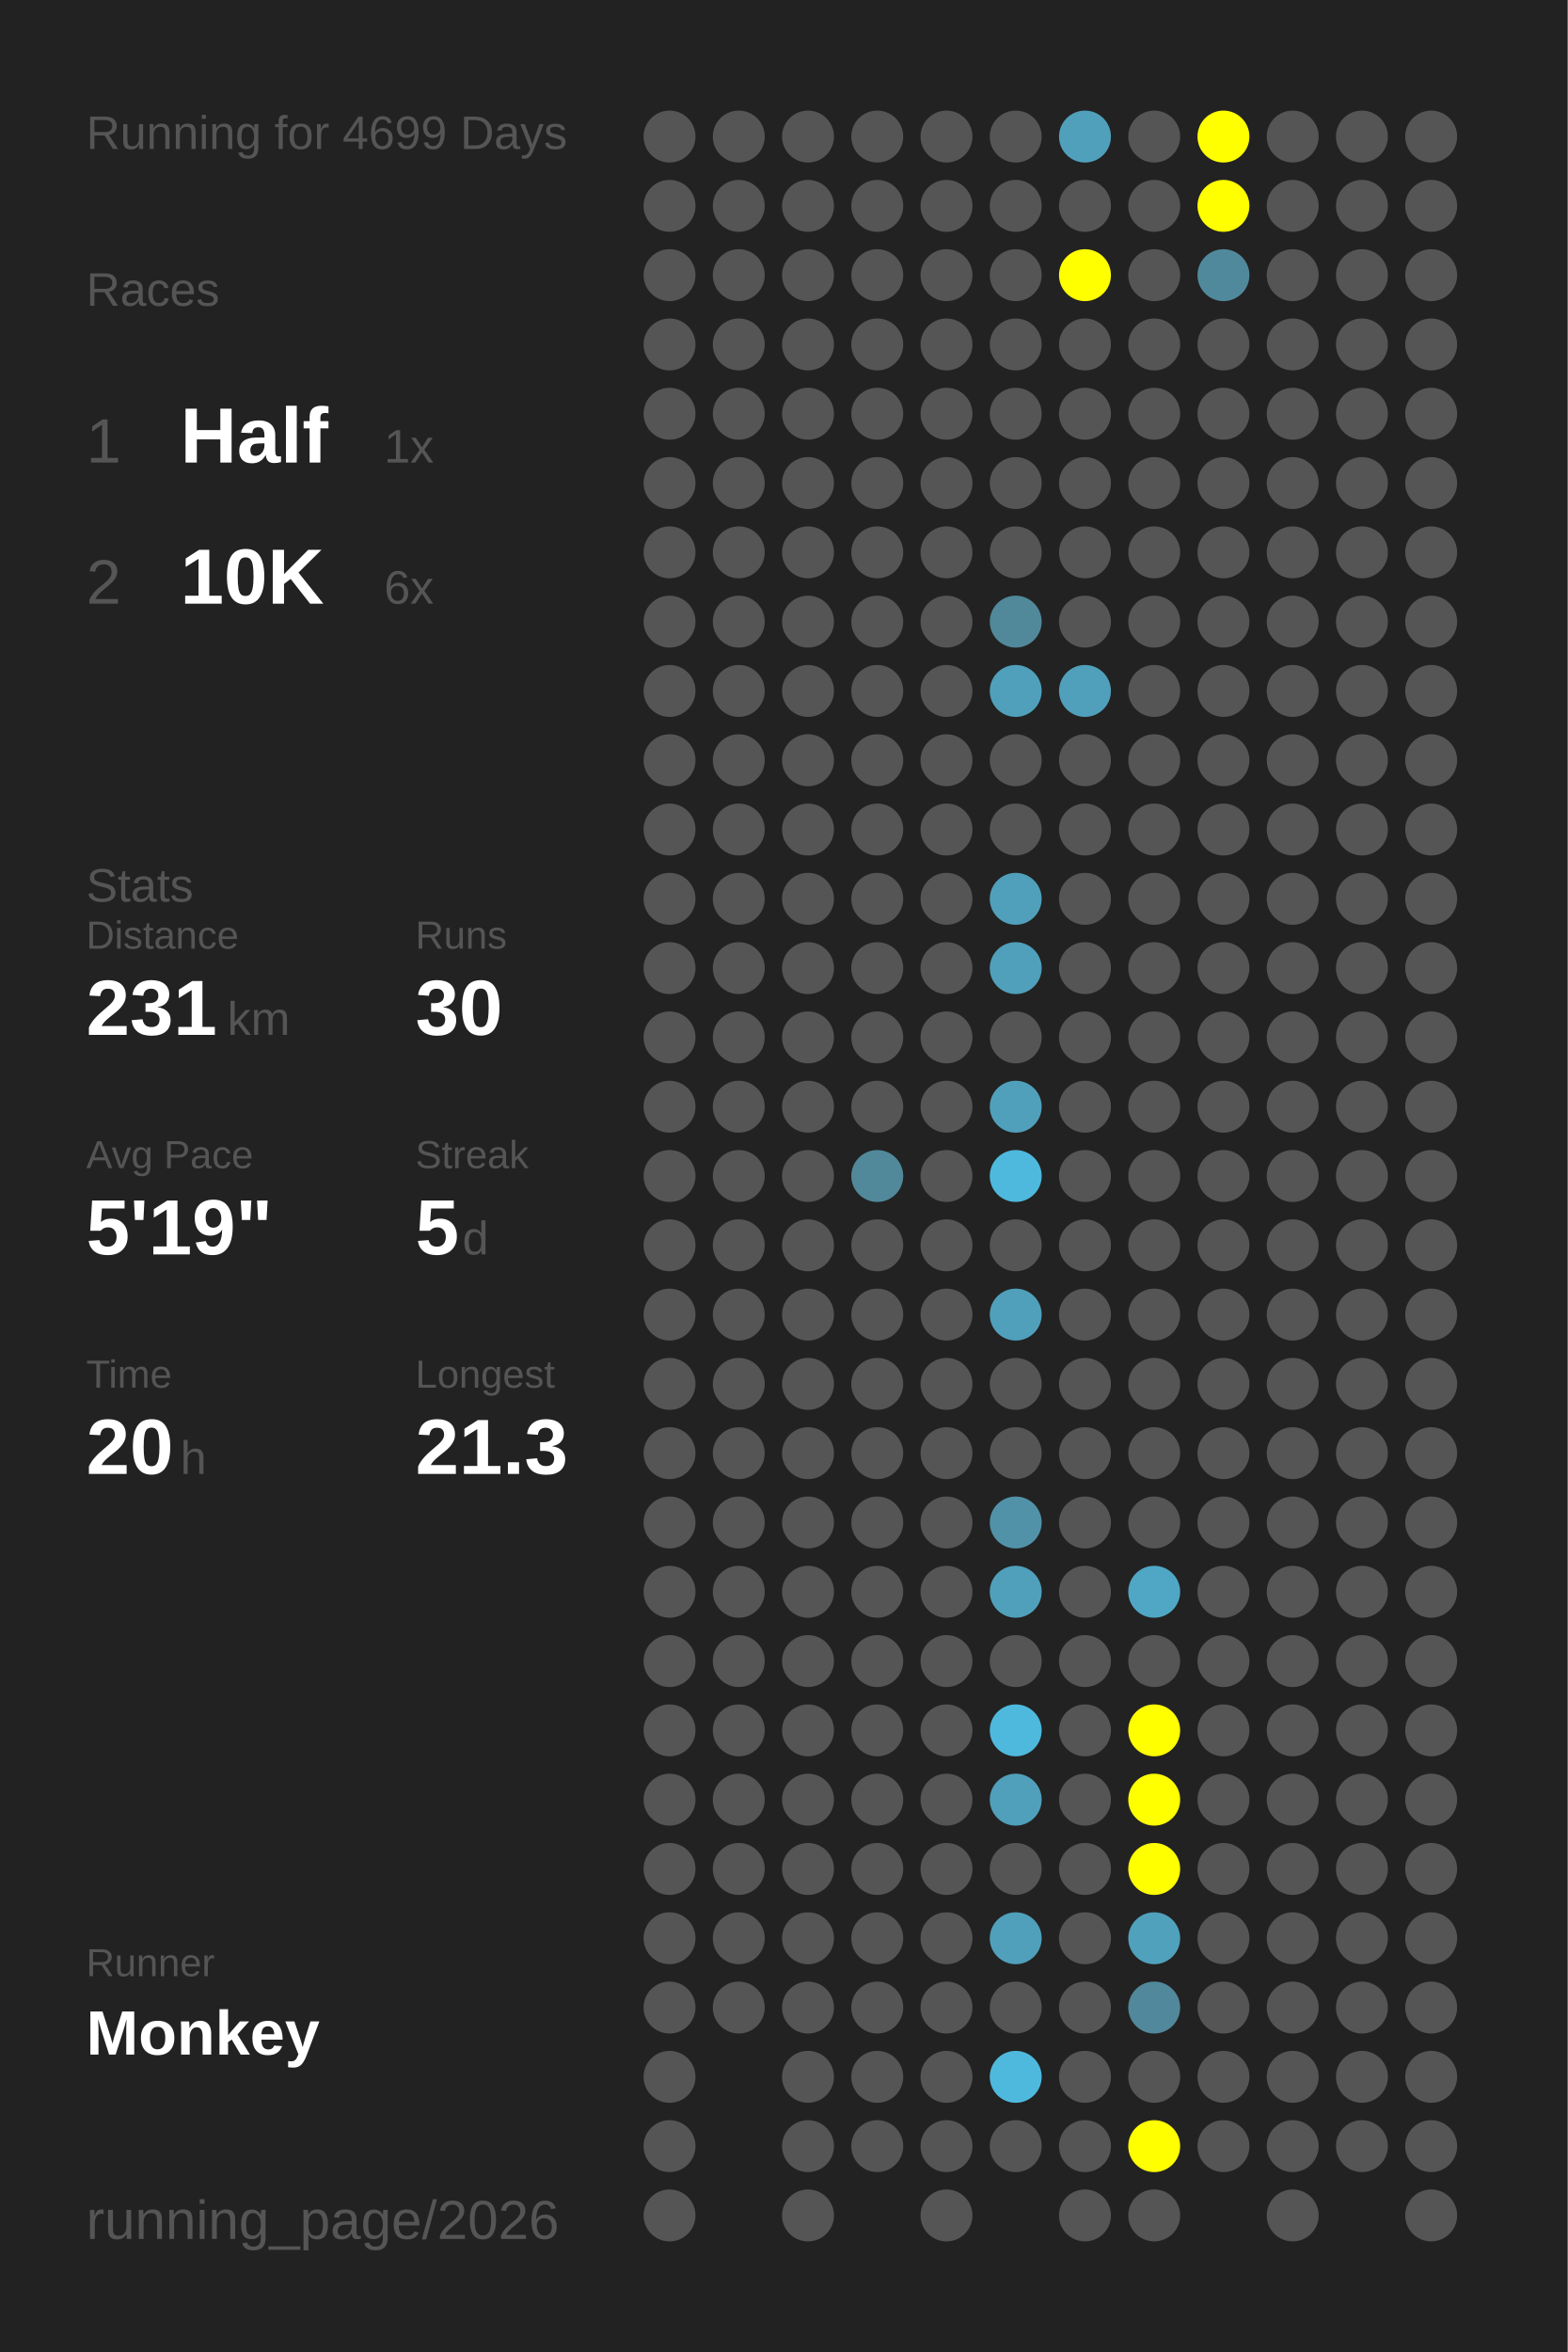
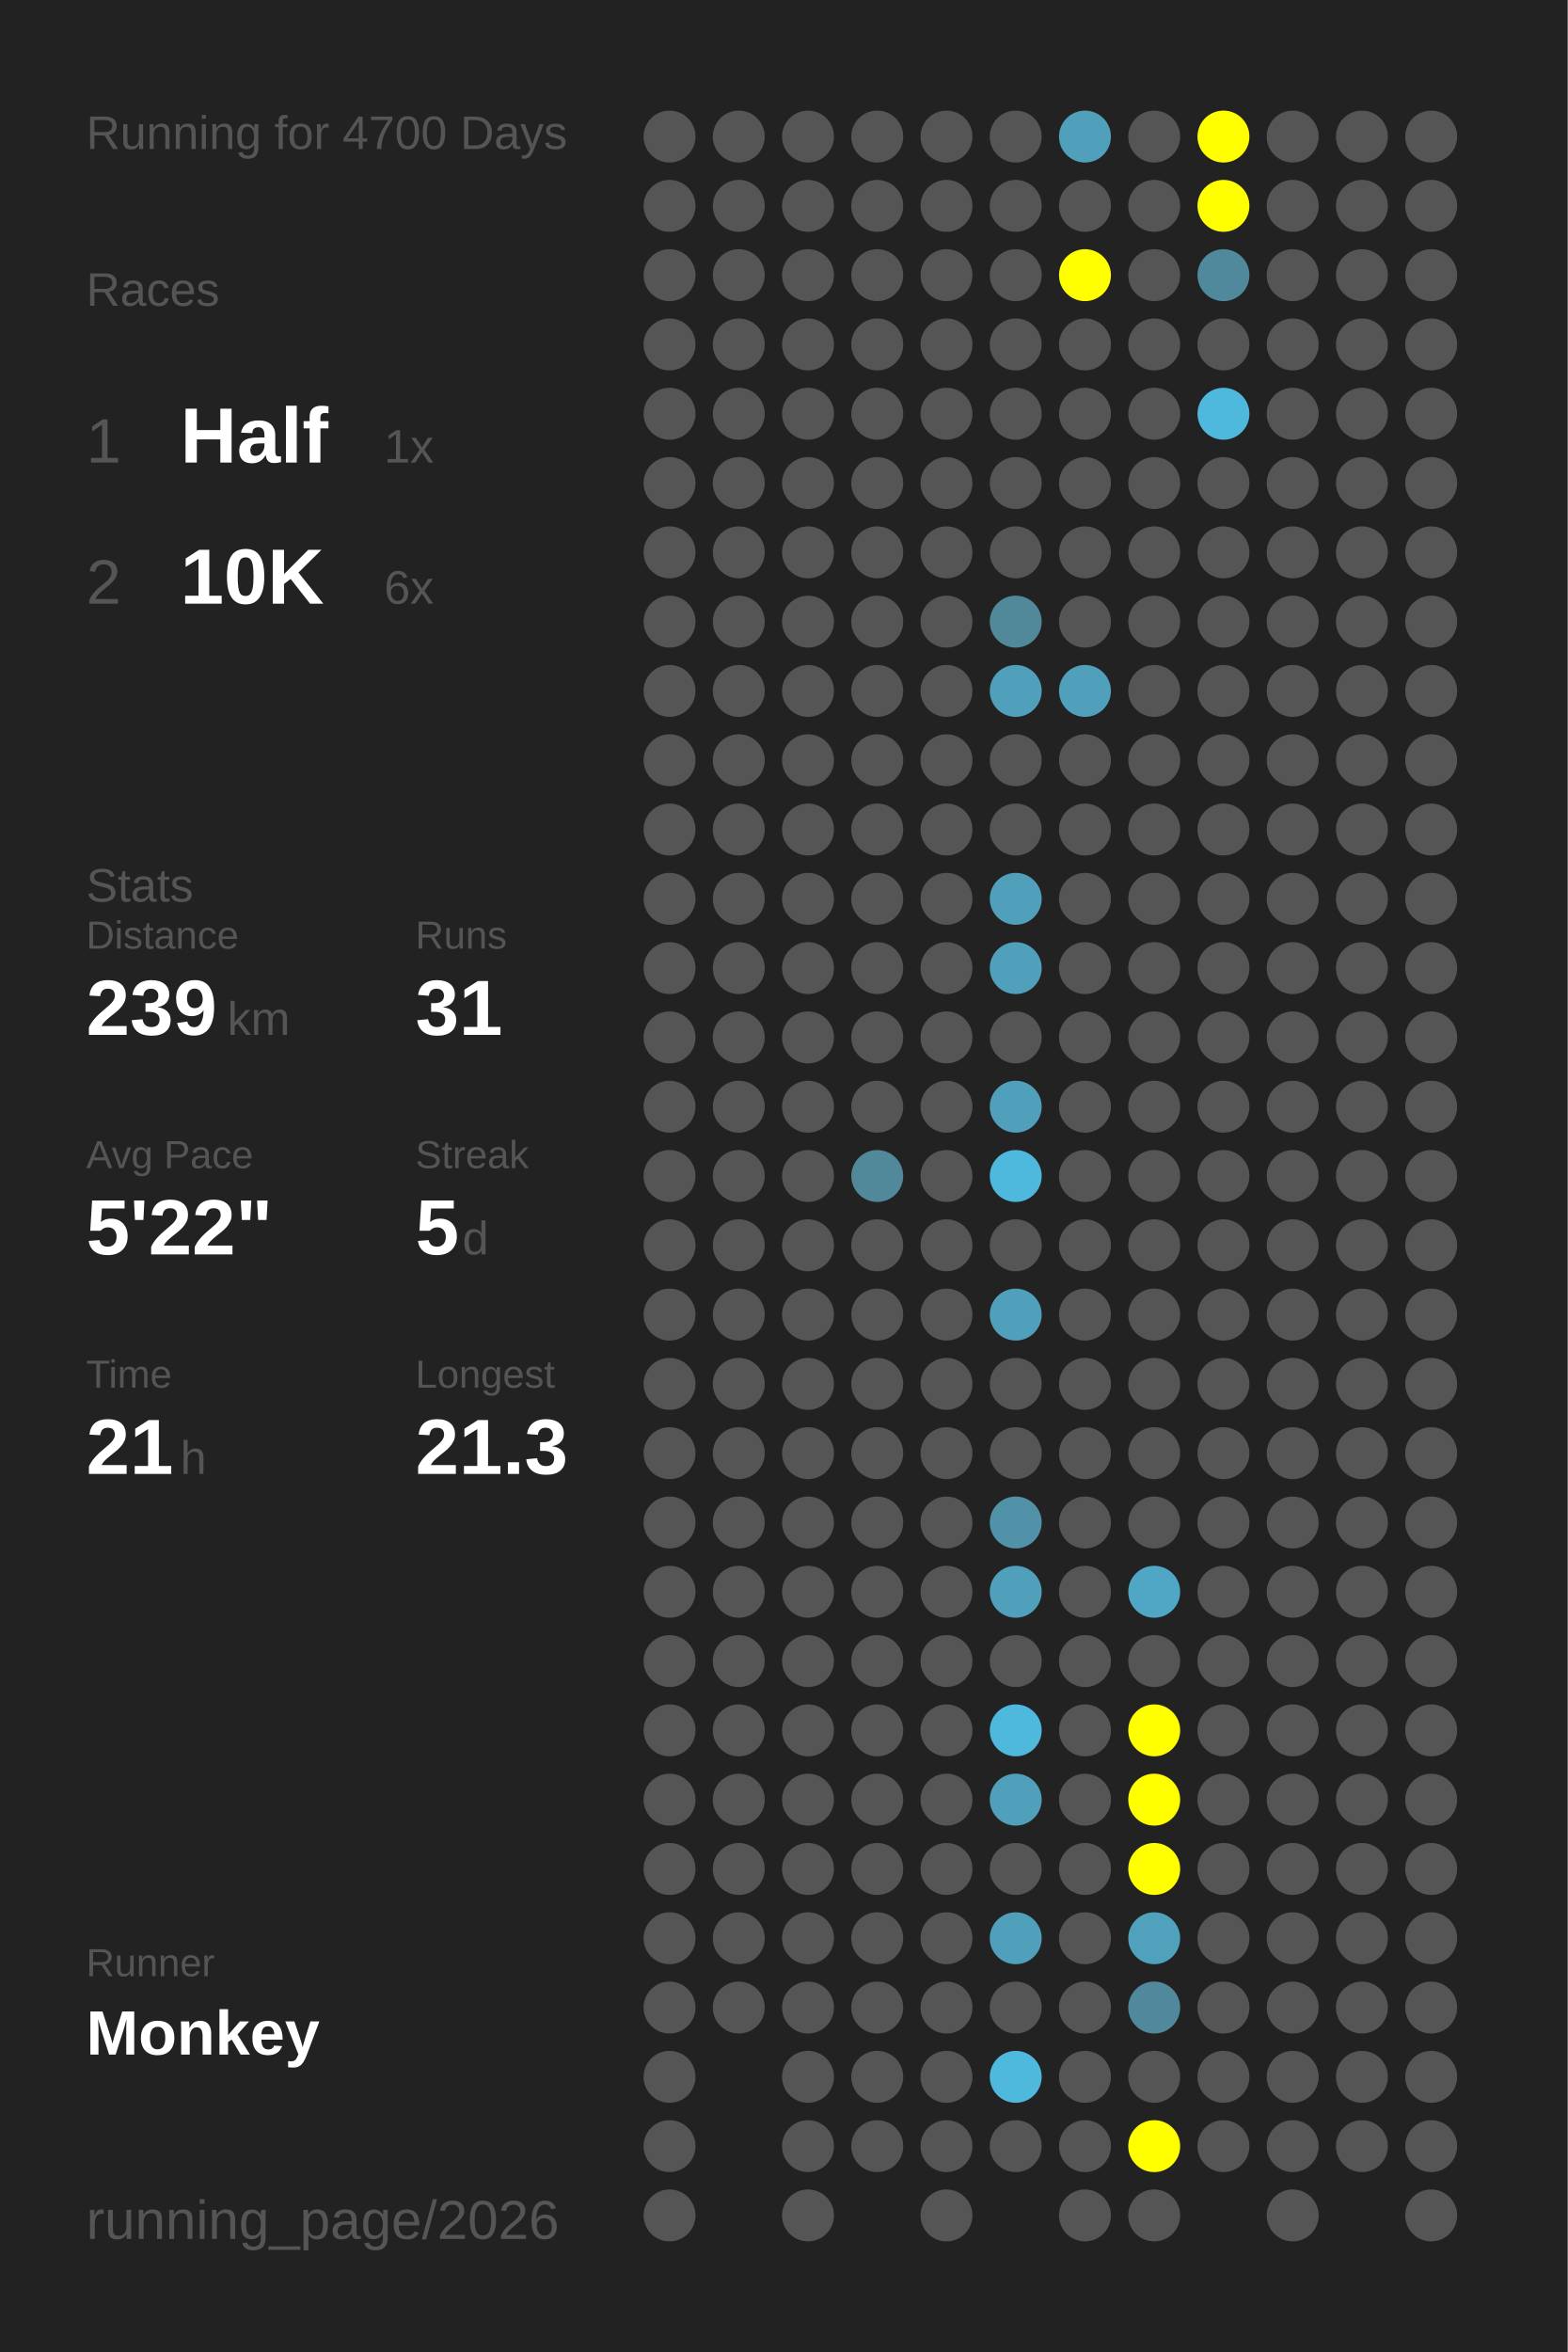
<svg xmlns="http://www.w3.org/2000/svg" baseProfile="full" height="300mm" version="1.1" viewBox="0,0,200,300" width="200mm">
  <defs />
  <rect fill="#222222" height="300" width="200" x="0" y="0" />
-   <text fill="#555555" style="font-size:6px; font-family:Arial;" x="11" y="19">Running for 4699 Days</text>
+   <text fill="#555555" style="font-size:6px; font-family:Arial;" x="11" y="19">Running for 4700 Days</text>
  <text fill="#555555" style="font-size:6px; font-family:Arial;" x="11" y="39">Races</text>
  <text fill="#555555" style="font-size:8px; font-family:Arial;" x="11" y="59">1</text>
  <text fill="#FFFFFF" style="font-size:10px; font-family:Arial; font-weight:bold;" x="23" y="59">Half</text>
  <text fill="#555555" style="font-size:6px; font-family:Arial;" x="49" y="59">1x</text>
  <text fill="#555555" style="font-size:8px; font-family:Arial;" x="11" y="77">2</text>
  <text fill="#FFFFFF" style="font-size:10px; font-family:Arial; font-weight:bold;" x="23" y="77">10K</text>
  <text fill="#555555" style="font-size:6px; font-family:Arial;" x="49" y="77">6x</text>
  <text fill="#555555" style="font-size:6px; font-family:Arial;" x="11" y="115">Stats</text>
  <text fill="#555555" style="font-size:5px; font-family:Arial;" x="11" y="121">Distance</text>
-   <text fill="#FFFFFF" style="font-size:10px; font-family:Arial; font-weight:bold;" x="11" y="132">231</text>
+   <text fill="#FFFFFF" style="font-size:10px; font-family:Arial; font-weight:bold;" x="11" y="132">239</text>
  <text fill="#555555" style="font-size:6px; font-family:Arial;" x="29" y="132">km</text>
  <text fill="#555555" style="font-size:5px; font-family:Arial;" x="53" y="121">Runs</text>
-   <text fill="#FFFFFF" style="font-size:10px; font-family:Arial; font-weight:bold;" x="53" y="132">30</text>
+   <text fill="#FFFFFF" style="font-size:10px; font-family:Arial; font-weight:bold;" x="53" y="132">31</text>
  <text fill="#555555" style="font-size:5px; font-family:Arial;" x="11" y="149">Avg Pace</text>
-   <text fill="#FFFFFF" style="font-size:10px; font-family:Arial; font-weight:bold;" x="11" y="160">5'19"</text>
+   <text fill="#FFFFFF" style="font-size:10px; font-family:Arial; font-weight:bold;" x="11" y="160">5'22"</text>
  <text fill="#555555" style="font-size:5px; font-family:Arial;" x="53" y="149">Streak</text>
  <text fill="#FFFFFF" style="font-size:10px; font-family:Arial; font-weight:bold;" x="53" y="160">5</text>
  <text fill="#555555" style="font-size:6px; font-family:Arial;" x="59" y="160">d</text>
  <text fill="#555555" style="font-size:5px; font-family:Arial;" x="11" y="177">Time</text>
-   <text fill="#FFFFFF" style="font-size:10px; font-family:Arial; font-weight:bold;" x="11" y="188">20</text>
+   <text fill="#FFFFFF" style="font-size:10px; font-family:Arial; font-weight:bold;" x="11" y="188">21</text>
  <text fill="#555555" style="font-size:6px; font-family:Arial;" x="23" y="188">h</text>
  <text fill="#555555" style="font-size:5px; font-family:Arial;" x="53" y="177">Longest</text>
  <text fill="#FFFFFF" style="font-size:10px; font-family:Arial; font-weight:bold;" x="53" y="188">21.3</text>
  <text fill="#555555" style="font-size:5px; font-family:Arial;" x="11" y="252.065">Runner</text>
  <text fill="#FFFFFF" style="font-size:8px; font-family:Arial; font-weight:bold;" x="11" y="262.065">Monkey</text>
  <text fill="#555555" style="font-size:7px; font-family:Arial;" x="11" y="285.581">running_page/2026</text>
  <circle cx="85.417" cy="17.419" fill="#555555" r="3.312" />
  <circle cx="85.417" cy="26.258" fill="#555555" r="3.312" />
  <circle cx="85.417" cy="35.097" fill="#555555" r="3.312" />
  <circle cx="85.417" cy="43.935" fill="#555555" r="3.312" />
  <circle cx="85.417" cy="52.774" fill="#555555" r="3.312" />
  <circle cx="85.417" cy="61.613" fill="#555555" r="3.312" />
  <circle cx="85.417" cy="70.452" fill="#555555" r="3.312" />
  <circle cx="85.417" cy="79.29" fill="#555555" r="3.312" />
  <circle cx="85.417" cy="88.129" fill="#555555" r="3.312" />
  <circle cx="85.417" cy="96.968" fill="#555555" r="3.312" />
  <circle cx="85.417" cy="105.806" fill="#555555" r="3.312" />
  <circle cx="85.417" cy="114.645" fill="#555555" r="3.312" />
  <circle cx="85.417" cy="123.484" fill="#555555" r="3.312" />
  <circle cx="85.417" cy="132.323" fill="#555555" r="3.312" />
  <circle cx="85.417" cy="141.161" fill="#555555" r="3.312" />
  <circle cx="85.417" cy="150" fill="#555555" r="3.312" />
  <circle cx="85.417" cy="158.839" fill="#555555" r="3.312" />
  <circle cx="85.417" cy="167.677" fill="#555555" r="3.312" />
  <circle cx="85.417" cy="176.516" fill="#555555" r="3.312" />
  <circle cx="85.417" cy="185.355" fill="#555555" r="3.312" />
  <circle cx="85.417" cy="194.194" fill="#555555" r="3.312" />
  <circle cx="85.417" cy="203.032" fill="#555555" r="3.312" />
  <circle cx="85.417" cy="211.871" fill="#555555" r="3.312" />
  <circle cx="85.417" cy="220.71" fill="#555555" r="3.312" />
  <circle cx="85.417" cy="229.548" fill="#555555" r="3.312" />
  <circle cx="85.417" cy="238.387" fill="#555555" r="3.312" />
  <circle cx="85.417" cy="247.226" fill="#555555" r="3.312" />
  <circle cx="85.417" cy="256.065" fill="#555555" r="3.312" />
  <circle cx="85.417" cy="264.903" fill="#555555" r="3.312" />
  <circle cx="85.417" cy="273.742" fill="#555555" r="3.312" />
  <circle cx="85.417" cy="282.581" fill="#555555" r="3.312" />
  <circle cx="94.25" cy="17.419" fill="#555555" r="3.312" />
  <circle cx="94.25" cy="26.258" fill="#555555" r="3.312" />
  <circle cx="94.25" cy="35.097" fill="#555555" r="3.312" />
  <circle cx="94.25" cy="43.935" fill="#555555" r="3.312" />
  <circle cx="94.25" cy="52.774" fill="#555555" r="3.312" />
  <circle cx="94.25" cy="61.613" fill="#555555" r="3.312" />
  <circle cx="94.25" cy="70.452" fill="#555555" r="3.312" />
  <circle cx="94.25" cy="79.29" fill="#555555" r="3.312" />
  <circle cx="94.25" cy="88.129" fill="#555555" r="3.312" />
  <circle cx="94.25" cy="96.968" fill="#555555" r="3.312" />
  <circle cx="94.25" cy="105.806" fill="#555555" r="3.312" />
  <circle cx="94.25" cy="114.645" fill="#555555" r="3.312" />
  <circle cx="94.25" cy="123.484" fill="#555555" r="3.312" />
  <circle cx="94.25" cy="132.323" fill="#555555" r="3.312" />
  <circle cx="94.25" cy="141.161" fill="#555555" r="3.312" />
  <circle cx="94.25" cy="150" fill="#555555" r="3.312" />
  <circle cx="94.25" cy="158.839" fill="#555555" r="3.312" />
  <circle cx="94.25" cy="167.677" fill="#555555" r="3.312" />
  <circle cx="94.25" cy="176.516" fill="#555555" r="3.312" />
  <circle cx="94.25" cy="185.355" fill="#555555" r="3.312" />
  <circle cx="94.25" cy="194.194" fill="#555555" r="3.312" />
  <circle cx="94.25" cy="203.032" fill="#555555" r="3.312" />
  <circle cx="94.25" cy="211.871" fill="#555555" r="3.312" />
  <circle cx="94.25" cy="220.71" fill="#555555" r="3.312" />
  <circle cx="94.25" cy="229.548" fill="#555555" r="3.312" />
  <circle cx="94.25" cy="238.387" fill="#555555" r="3.312" />
  <circle cx="94.25" cy="247.226" fill="#555555" r="3.312" />
  <circle cx="94.25" cy="256.065" fill="#555555" r="3.312" />
  <circle cx="103.083" cy="17.419" fill="#555555" r="3.312" />
  <circle cx="103.083" cy="26.258" fill="#555555" r="3.312" />
  <circle cx="103.083" cy="35.097" fill="#555555" r="3.312" />
  <circle cx="103.083" cy="43.935" fill="#555555" r="3.312" />
  <circle cx="103.083" cy="52.774" fill="#555555" r="3.312" />
  <circle cx="103.083" cy="61.613" fill="#555555" r="3.312" />
  <circle cx="103.083" cy="70.452" fill="#555555" r="3.312" />
  <circle cx="103.083" cy="79.29" fill="#555555" r="3.312" />
  <circle cx="103.083" cy="88.129" fill="#555555" r="3.312" />
  <circle cx="103.083" cy="96.968" fill="#555555" r="3.312" />
  <circle cx="103.083" cy="105.806" fill="#555555" r="3.312" />
  <circle cx="103.083" cy="114.645" fill="#555555" r="3.312" />
  <circle cx="103.083" cy="123.484" fill="#555555" r="3.312" />
  <circle cx="103.083" cy="132.323" fill="#555555" r="3.312" />
  <circle cx="103.083" cy="141.161" fill="#555555" r="3.312" />
  <circle cx="103.083" cy="150" fill="#555555" r="3.312" />
  <circle cx="103.083" cy="158.839" fill="#555555" r="3.312" />
  <circle cx="103.083" cy="167.677" fill="#555555" r="3.312" />
  <circle cx="103.083" cy="176.516" fill="#555555" r="3.312" />
  <circle cx="103.083" cy="185.355" fill="#555555" r="3.312" />
  <circle cx="103.083" cy="194.194" fill="#555555" r="3.312" />
  <circle cx="103.083" cy="203.032" fill="#555555" r="3.312" />
  <circle cx="103.083" cy="211.871" fill="#555555" r="3.312" />
  <circle cx="103.083" cy="220.71" fill="#555555" r="3.312" />
  <circle cx="103.083" cy="229.548" fill="#555555" r="3.312" />
  <circle cx="103.083" cy="238.387" fill="#555555" r="3.312" />
  <circle cx="103.083" cy="247.226" fill="#555555" r="3.312" />
  <circle cx="103.083" cy="256.065" fill="#555555" r="3.312" />
  <circle cx="103.083" cy="264.903" fill="#555555" r="3.312" />
  <circle cx="103.083" cy="273.742" fill="#555555" r="3.312" />
  <circle cx="103.083" cy="282.581" fill="#555555" r="3.312" />
  <circle cx="111.917" cy="17.419" fill="#555555" r="3.312" />
  <circle cx="111.917" cy="26.258" fill="#555555" r="3.312" />
  <circle cx="111.917" cy="35.097" fill="#555555" r="3.312" />
  <circle cx="111.917" cy="43.935" fill="#555555" r="3.312" />
  <circle cx="111.917" cy="52.774" fill="#555555" r="3.312" />
  <circle cx="111.917" cy="61.613" fill="#555555" r="3.312" />
  <circle cx="111.917" cy="70.452" fill="#555555" r="3.312" />
  <circle cx="111.917" cy="79.29" fill="#555555" r="3.312" />
  <circle cx="111.917" cy="88.129" fill="#555555" r="3.312" />
  <circle cx="111.917" cy="96.968" fill="#555555" r="3.312" />
  <circle cx="111.917" cy="105.806" fill="#555555" r="3.312" />
  <circle cx="111.917" cy="114.645" fill="#555555" r="3.312" />
  <circle cx="111.917" cy="123.484" fill="#555555" r="3.312" />
  <circle cx="111.917" cy="132.323" fill="#555555" r="3.312" />
  <circle cx="111.917" cy="141.161" fill="#555555" r="3.312" />
  <circle cx="111.917" cy="150" fill="#51899b" r="3.312" />
  <circle cx="111.917" cy="158.839" fill="#555555" r="3.312" />
  <circle cx="111.917" cy="167.677" fill="#555555" r="3.312" />
  <circle cx="111.917" cy="176.516" fill="#555555" r="3.312" />
  <circle cx="111.917" cy="185.355" fill="#555555" r="3.312" />
  <circle cx="111.917" cy="194.194" fill="#555555" r="3.312" />
  <circle cx="111.917" cy="203.032" fill="#555555" r="3.312" />
  <circle cx="111.917" cy="211.871" fill="#555555" r="3.312" />
  <circle cx="111.917" cy="220.71" fill="#555555" r="3.312" />
  <circle cx="111.917" cy="229.548" fill="#555555" r="3.312" />
  <circle cx="111.917" cy="238.387" fill="#555555" r="3.312" />
  <circle cx="111.917" cy="247.226" fill="#555555" r="3.312" />
  <circle cx="111.917" cy="256.065" fill="#555555" r="3.312" />
  <circle cx="111.917" cy="264.903" fill="#555555" r="3.312" />
  <circle cx="111.917" cy="273.742" fill="#555555" r="3.312" />
  <circle cx="120.75" cy="17.419" fill="#555555" r="3.312" />
  <circle cx="120.75" cy="26.258" fill="#555555" r="3.312" />
  <circle cx="120.75" cy="35.097" fill="#555555" r="3.312" />
  <circle cx="120.75" cy="43.935" fill="#555555" r="3.312" />
  <circle cx="120.75" cy="52.774" fill="#555555" r="3.312" />
  <circle cx="120.75" cy="61.613" fill="#555555" r="3.312" />
  <circle cx="120.75" cy="70.452" fill="#555555" r="3.312" />
  <circle cx="120.75" cy="79.29" fill="#555555" r="3.312" />
  <circle cx="120.75" cy="88.129" fill="#555555" r="3.312" />
  <circle cx="120.75" cy="96.968" fill="#555555" r="3.312" />
  <circle cx="120.75" cy="105.806" fill="#555555" r="3.312" />
  <circle cx="120.75" cy="114.645" fill="#555555" r="3.312" />
  <circle cx="120.75" cy="123.484" fill="#555555" r="3.312" />
  <circle cx="120.75" cy="132.323" fill="#555555" r="3.312" />
  <circle cx="120.75" cy="141.161" fill="#555555" r="3.312" />
  <circle cx="120.75" cy="150" fill="#555555" r="3.312" />
  <circle cx="120.75" cy="158.839" fill="#555555" r="3.312" />
  <circle cx="120.75" cy="167.677" fill="#555555" r="3.312" />
  <circle cx="120.75" cy="176.516" fill="#555555" r="3.312" />
  <circle cx="120.75" cy="185.355" fill="#555555" r="3.312" />
  <circle cx="120.75" cy="194.194" fill="#555555" r="3.312" />
  <circle cx="120.75" cy="203.032" fill="#555555" r="3.312" />
  <circle cx="120.75" cy="211.871" fill="#555555" r="3.312" />
  <circle cx="120.75" cy="220.71" fill="#555555" r="3.312" />
  <circle cx="120.75" cy="229.548" fill="#555555" r="3.312" />
  <circle cx="120.75" cy="238.387" fill="#555555" r="3.312" />
  <circle cx="120.75" cy="247.226" fill="#555555" r="3.312" />
  <circle cx="120.75" cy="256.065" fill="#555555" r="3.312" />
  <circle cx="120.75" cy="264.903" fill="#555555" r="3.312" />
  <circle cx="120.75" cy="273.742" fill="#555555" r="3.312" />
  <circle cx="120.75" cy="282.581" fill="#555555" r="3.312" />
  <circle cx="129.583" cy="17.419" fill="#555555" r="3.312" />
  <circle cx="129.583" cy="26.258" fill="#555555" r="3.312" />
  <circle cx="129.583" cy="35.097" fill="#555555" r="3.312" />
  <circle cx="129.583" cy="43.935" fill="#555555" r="3.312" />
  <circle cx="129.583" cy="52.774" fill="#555555" r="3.312" />
  <circle cx="129.583" cy="61.613" fill="#555555" r="3.312" />
  <circle cx="129.583" cy="70.452" fill="#555555" r="3.312" />
  <circle cx="129.583" cy="79.29" fill="#51889a" r="3.312" />
  <circle cx="129.583" cy="88.129" fill="#50a0bb" r="3.312" />
  <circle cx="129.583" cy="96.968" fill="#555555" r="3.312" />
  <circle cx="129.583" cy="105.806" fill="#555555" r="3.312" />
  <circle cx="129.583" cy="114.645" fill="#50a0bb" r="3.312" />
  <circle cx="129.583" cy="123.484" fill="#50a0bb" r="3.312" />
  <circle cx="129.583" cy="132.323" fill="#555555" r="3.312" />
  <circle cx="129.583" cy="141.161" fill="#50a0bb" r="3.312" />
  <circle cx="129.583" cy="150" fill="#4eb9dd" r="3.312" />
  <circle cx="129.583" cy="158.839" fill="#555555" r="3.312" />
  <circle cx="129.583" cy="167.677" fill="#50a0bb" r="3.312" />
  <circle cx="129.583" cy="176.516" fill="#555555" r="3.312" />
  <circle cx="129.583" cy="185.355" fill="#555555" r="3.312" />
  <circle cx="129.583" cy="194.194" fill="#5192a9" r="3.312" />
  <circle cx="129.583" cy="203.032" fill="#50a0bb" r="3.312" />
  <circle cx="129.583" cy="211.871" fill="#555555" r="3.312" />
  <circle cx="129.583" cy="220.71" fill="#4eb9dd" r="3.312" />
  <circle cx="129.583" cy="229.548" fill="#50a0bb" r="3.312" />
  <circle cx="129.583" cy="238.387" fill="#555555" r="3.312" />
  <circle cx="129.583" cy="247.226" fill="#50a0bb" r="3.312" />
  <circle cx="129.583" cy="256.065" fill="#555555" r="3.312" />
  <circle cx="129.583" cy="264.903" fill="#4eb9dd" r="3.312" />
  <circle cx="129.583" cy="273.742" fill="#555555" r="3.312" />
  <circle cx="138.417" cy="17.419" fill="#50a0bb" r="3.312" />
  <circle cx="138.417" cy="26.258" fill="#555555" r="3.312" />
  <circle cx="138.417" cy="35.097" fill="#FFFF00" r="3.312" />
  <circle cx="138.417" cy="43.935" fill="#555555" r="3.312" />
  <circle cx="138.417" cy="52.774" fill="#555555" r="3.312" />
  <circle cx="138.417" cy="61.613" fill="#555555" r="3.312" />
  <circle cx="138.417" cy="70.452" fill="#555555" r="3.312" />
  <circle cx="138.417" cy="79.29" fill="#555555" r="3.312" />
  <circle cx="138.417" cy="88.129" fill="#50a0bb" r="3.312" />
  <circle cx="138.417" cy="96.968" fill="#555555" r="3.312" />
  <circle cx="138.417" cy="105.806" fill="#555555" r="3.312" />
  <circle cx="138.417" cy="114.645" fill="#555555" r="3.312" />
  <circle cx="138.417" cy="123.484" fill="#555555" r="3.312" />
  <circle cx="138.417" cy="132.323" fill="#555555" r="3.312" />
  <circle cx="138.417" cy="141.161" fill="#555555" r="3.312" />
  <circle cx="138.417" cy="150" fill="#555555" r="3.312" />
  <circle cx="138.417" cy="158.839" fill="#555555" r="3.312" />
  <circle cx="138.417" cy="167.677" fill="#555555" r="3.312" />
  <circle cx="138.417" cy="176.516" fill="#555555" r="3.312" />
  <circle cx="138.417" cy="185.355" fill="#555555" r="3.312" />
  <circle cx="138.417" cy="194.194" fill="#555555" r="3.312" />
  <circle cx="138.417" cy="203.032" fill="#555555" r="3.312" />
  <circle cx="138.417" cy="211.871" fill="#555555" r="3.312" />
  <circle cx="138.417" cy="220.71" fill="#555555" r="3.312" />
  <circle cx="138.417" cy="229.548" fill="#555555" r="3.312" />
  <circle cx="138.417" cy="238.387" fill="#555555" r="3.312" />
  <circle cx="138.417" cy="247.226" fill="#555555" r="3.312" />
  <circle cx="138.417" cy="256.065" fill="#555555" r="3.312" />
  <circle cx="138.417" cy="264.903" fill="#555555" r="3.312" />
  <circle cx="138.417" cy="273.742" fill="#555555" r="3.312" />
  <circle cx="138.417" cy="282.581" fill="#555555" r="3.312" />
  <circle cx="147.25" cy="17.419" fill="#555555" r="3.312" />
  <circle cx="147.25" cy="26.258" fill="#555555" r="3.312" />
  <circle cx="147.25" cy="35.097" fill="#555555" r="3.312" />
  <circle cx="147.25" cy="43.935" fill="#555555" r="3.312" />
  <circle cx="147.25" cy="52.774" fill="#555555" r="3.312" />
  <circle cx="147.25" cy="61.613" fill="#555555" r="3.312" />
  <circle cx="147.25" cy="70.452" fill="#555555" r="3.312" />
  <circle cx="147.25" cy="79.29" fill="#555555" r="3.312" />
  <circle cx="147.25" cy="88.129" fill="#555555" r="3.312" />
  <circle cx="147.25" cy="96.968" fill="#555555" r="3.312" />
  <circle cx="147.25" cy="105.806" fill="#555555" r="3.312" />
  <circle cx="147.25" cy="114.645" fill="#555555" r="3.312" />
  <circle cx="147.25" cy="123.484" fill="#555555" r="3.312" />
  <circle cx="147.25" cy="132.323" fill="#555555" r="3.312" />
  <circle cx="147.25" cy="141.161" fill="#555555" r="3.312" />
  <circle cx="147.25" cy="150" fill="#555555" r="3.312" />
  <circle cx="147.25" cy="158.839" fill="#555555" r="3.312" />
  <circle cx="147.25" cy="167.677" fill="#555555" r="3.312" />
  <circle cx="147.25" cy="176.516" fill="#555555" r="3.312" />
  <circle cx="147.25" cy="185.355" fill="#555555" r="3.312" />
  <circle cx="147.25" cy="194.194" fill="#555555" r="3.312" />
  <circle cx="147.25" cy="203.032" fill="#4fa7c5" r="3.312" />
  <circle cx="147.25" cy="211.871" fill="#555555" r="3.312" />
  <circle cx="147.25" cy="220.71" fill="#FFFF00" r="3.312" />
  <circle cx="147.25" cy="229.548" fill="#FFFF00" r="3.312" />
  <circle cx="147.25" cy="238.387" fill="#FFFF00" r="3.312" />
  <circle cx="147.25" cy="247.226" fill="#50a1bc" r="3.312" />
  <circle cx="147.25" cy="256.065" fill="#51889b" r="3.312" />
  <circle cx="147.25" cy="264.903" fill="#555555" r="3.312" />
  <circle cx="147.25" cy="273.742" fill="#FFFF00" r="3.312" />
  <circle cx="147.25" cy="282.581" fill="#555555" r="3.312" />
  <circle cx="156.083" cy="17.419" fill="#FFFF00" r="3.312" />
  <circle cx="156.083" cy="26.258" fill="#FFFF00" r="3.312" />
  <circle cx="156.083" cy="35.097" fill="#51899c" r="3.312" />
  <circle cx="156.083" cy="43.935" fill="#555555" r="3.312" />
-   <circle cx="156.083" cy="52.774" fill="#555555" r="3.312" />
+   <circle cx="156.083" cy="52.774" fill="#4eb9dd" r="3.312" />
  <circle cx="156.083" cy="61.613" fill="#555555" r="3.312" />
  <circle cx="156.083" cy="70.452" fill="#555555" r="3.312" />
  <circle cx="156.083" cy="79.29" fill="#555555" r="3.312" />
  <circle cx="156.083" cy="88.129" fill="#555555" r="3.312" />
  <circle cx="156.083" cy="96.968" fill="#555555" r="3.312" />
  <circle cx="156.083" cy="105.806" fill="#555555" r="3.312" />
  <circle cx="156.083" cy="114.645" fill="#555555" r="3.312" />
  <circle cx="156.083" cy="123.484" fill="#555555" r="3.312" />
  <circle cx="156.083" cy="132.323" fill="#555555" r="3.312" />
  <circle cx="156.083" cy="141.161" fill="#555555" r="3.312" />
  <circle cx="156.083" cy="150" fill="#555555" r="3.312" />
  <circle cx="156.083" cy="158.839" fill="#555555" r="3.312" />
  <circle cx="156.083" cy="167.677" fill="#555555" r="3.312" />
  <circle cx="156.083" cy="176.516" fill="#555555" r="3.312" />
  <circle cx="156.083" cy="185.355" fill="#555555" r="3.312" />
  <circle cx="156.083" cy="194.194" fill="#555555" r="3.312" />
  <circle cx="156.083" cy="203.032" fill="#555555" r="3.312" />
  <circle cx="156.083" cy="211.871" fill="#555555" r="3.312" />
  <circle cx="156.083" cy="220.71" fill="#555555" r="3.312" />
  <circle cx="156.083" cy="229.548" fill="#555555" r="3.312" />
  <circle cx="156.083" cy="238.387" fill="#555555" r="3.312" />
  <circle cx="156.083" cy="247.226" fill="#555555" r="3.312" />
  <circle cx="156.083" cy="256.065" fill="#555555" r="3.312" />
  <circle cx="156.083" cy="264.903" fill="#555555" r="3.312" />
  <circle cx="156.083" cy="273.742" fill="#555555" r="3.312" />
  <circle cx="164.917" cy="17.419" fill="#555555" r="3.312" />
  <circle cx="164.917" cy="26.258" fill="#555555" r="3.312" />
  <circle cx="164.917" cy="35.097" fill="#555555" r="3.312" />
  <circle cx="164.917" cy="43.935" fill="#555555" r="3.312" />
  <circle cx="164.917" cy="52.774" fill="#555555" r="3.312" />
  <circle cx="164.917" cy="61.613" fill="#555555" r="3.312" />
  <circle cx="164.917" cy="70.452" fill="#555555" r="3.312" />
  <circle cx="164.917" cy="79.29" fill="#555555" r="3.312" />
  <circle cx="164.917" cy="88.129" fill="#555555" r="3.312" />
  <circle cx="164.917" cy="96.968" fill="#555555" r="3.312" />
  <circle cx="164.917" cy="105.806" fill="#555555" r="3.312" />
  <circle cx="164.917" cy="114.645" fill="#555555" r="3.312" />
  <circle cx="164.917" cy="123.484" fill="#555555" r="3.312" />
  <circle cx="164.917" cy="132.323" fill="#555555" r="3.312" />
  <circle cx="164.917" cy="141.161" fill="#555555" r="3.312" />
  <circle cx="164.917" cy="150" fill="#555555" r="3.312" />
  <circle cx="164.917" cy="158.839" fill="#555555" r="3.312" />
  <circle cx="164.917" cy="167.677" fill="#555555" r="3.312" />
  <circle cx="164.917" cy="176.516" fill="#555555" r="3.312" />
  <circle cx="164.917" cy="185.355" fill="#555555" r="3.312" />
  <circle cx="164.917" cy="194.194" fill="#555555" r="3.312" />
  <circle cx="164.917" cy="203.032" fill="#555555" r="3.312" />
  <circle cx="164.917" cy="211.871" fill="#555555" r="3.312" />
  <circle cx="164.917" cy="220.71" fill="#555555" r="3.312" />
  <circle cx="164.917" cy="229.548" fill="#555555" r="3.312" />
  <circle cx="164.917" cy="238.387" fill="#555555" r="3.312" />
  <circle cx="164.917" cy="247.226" fill="#555555" r="3.312" />
  <circle cx="164.917" cy="256.065" fill="#555555" r="3.312" />
  <circle cx="164.917" cy="264.903" fill="#555555" r="3.312" />
  <circle cx="164.917" cy="273.742" fill="#555555" r="3.312" />
  <circle cx="164.917" cy="282.581" fill="#555555" r="3.312" />
  <circle cx="173.75" cy="17.419" fill="#555555" r="3.312" />
  <circle cx="173.75" cy="26.258" fill="#555555" r="3.312" />
  <circle cx="173.75" cy="35.097" fill="#555555" r="3.312" />
  <circle cx="173.75" cy="43.935" fill="#555555" r="3.312" />
  <circle cx="173.75" cy="52.774" fill="#555555" r="3.312" />
  <circle cx="173.75" cy="61.613" fill="#555555" r="3.312" />
  <circle cx="173.75" cy="70.452" fill="#555555" r="3.312" />
  <circle cx="173.75" cy="79.29" fill="#555555" r="3.312" />
  <circle cx="173.75" cy="88.129" fill="#555555" r="3.312" />
  <circle cx="173.75" cy="96.968" fill="#555555" r="3.312" />
  <circle cx="173.75" cy="105.806" fill="#555555" r="3.312" />
  <circle cx="173.75" cy="114.645" fill="#555555" r="3.312" />
  <circle cx="173.75" cy="123.484" fill="#555555" r="3.312" />
  <circle cx="173.75" cy="132.323" fill="#555555" r="3.312" />
  <circle cx="173.75" cy="141.161" fill="#555555" r="3.312" />
  <circle cx="173.75" cy="150" fill="#555555" r="3.312" />
  <circle cx="173.75" cy="158.839" fill="#555555" r="3.312" />
  <circle cx="173.75" cy="167.677" fill="#555555" r="3.312" />
  <circle cx="173.75" cy="176.516" fill="#555555" r="3.312" />
  <circle cx="173.75" cy="185.355" fill="#555555" r="3.312" />
  <circle cx="173.75" cy="194.194" fill="#555555" r="3.312" />
  <circle cx="173.75" cy="203.032" fill="#555555" r="3.312" />
  <circle cx="173.75" cy="211.871" fill="#555555" r="3.312" />
  <circle cx="173.75" cy="220.71" fill="#555555" r="3.312" />
  <circle cx="173.75" cy="229.548" fill="#555555" r="3.312" />
  <circle cx="173.75" cy="238.387" fill="#555555" r="3.312" />
  <circle cx="173.75" cy="247.226" fill="#555555" r="3.312" />
  <circle cx="173.75" cy="256.065" fill="#555555" r="3.312" />
  <circle cx="173.75" cy="264.903" fill="#555555" r="3.312" />
  <circle cx="173.75" cy="273.742" fill="#555555" r="3.312" />
  <circle cx="182.583" cy="17.419" fill="#555555" r="3.312" />
  <circle cx="182.583" cy="26.258" fill="#555555" r="3.312" />
  <circle cx="182.583" cy="35.097" fill="#555555" r="3.312" />
  <circle cx="182.583" cy="43.935" fill="#555555" r="3.312" />
  <circle cx="182.583" cy="52.774" fill="#555555" r="3.312" />
  <circle cx="182.583" cy="61.613" fill="#555555" r="3.312" />
  <circle cx="182.583" cy="70.452" fill="#555555" r="3.312" />
  <circle cx="182.583" cy="79.29" fill="#555555" r="3.312" />
  <circle cx="182.583" cy="88.129" fill="#555555" r="3.312" />
  <circle cx="182.583" cy="96.968" fill="#555555" r="3.312" />
  <circle cx="182.583" cy="105.806" fill="#555555" r="3.312" />
  <circle cx="182.583" cy="114.645" fill="#555555" r="3.312" />
  <circle cx="182.583" cy="123.484" fill="#555555" r="3.312" />
  <circle cx="182.583" cy="132.323" fill="#555555" r="3.312" />
  <circle cx="182.583" cy="141.161" fill="#555555" r="3.312" />
  <circle cx="182.583" cy="150" fill="#555555" r="3.312" />
  <circle cx="182.583" cy="158.839" fill="#555555" r="3.312" />
  <circle cx="182.583" cy="167.677" fill="#555555" r="3.312" />
  <circle cx="182.583" cy="176.516" fill="#555555" r="3.312" />
  <circle cx="182.583" cy="185.355" fill="#555555" r="3.312" />
  <circle cx="182.583" cy="194.194" fill="#555555" r="3.312" />
  <circle cx="182.583" cy="203.032" fill="#555555" r="3.312" />
  <circle cx="182.583" cy="211.871" fill="#555555" r="3.312" />
  <circle cx="182.583" cy="220.71" fill="#555555" r="3.312" />
  <circle cx="182.583" cy="229.548" fill="#555555" r="3.312" />
  <circle cx="182.583" cy="238.387" fill="#555555" r="3.312" />
  <circle cx="182.583" cy="247.226" fill="#555555" r="3.312" />
  <circle cx="182.583" cy="256.065" fill="#555555" r="3.312" />
  <circle cx="182.583" cy="264.903" fill="#555555" r="3.312" />
  <circle cx="182.583" cy="273.742" fill="#555555" r="3.312" />
  <circle cx="182.583" cy="282.581" fill="#555555" r="3.312" />
</svg>
